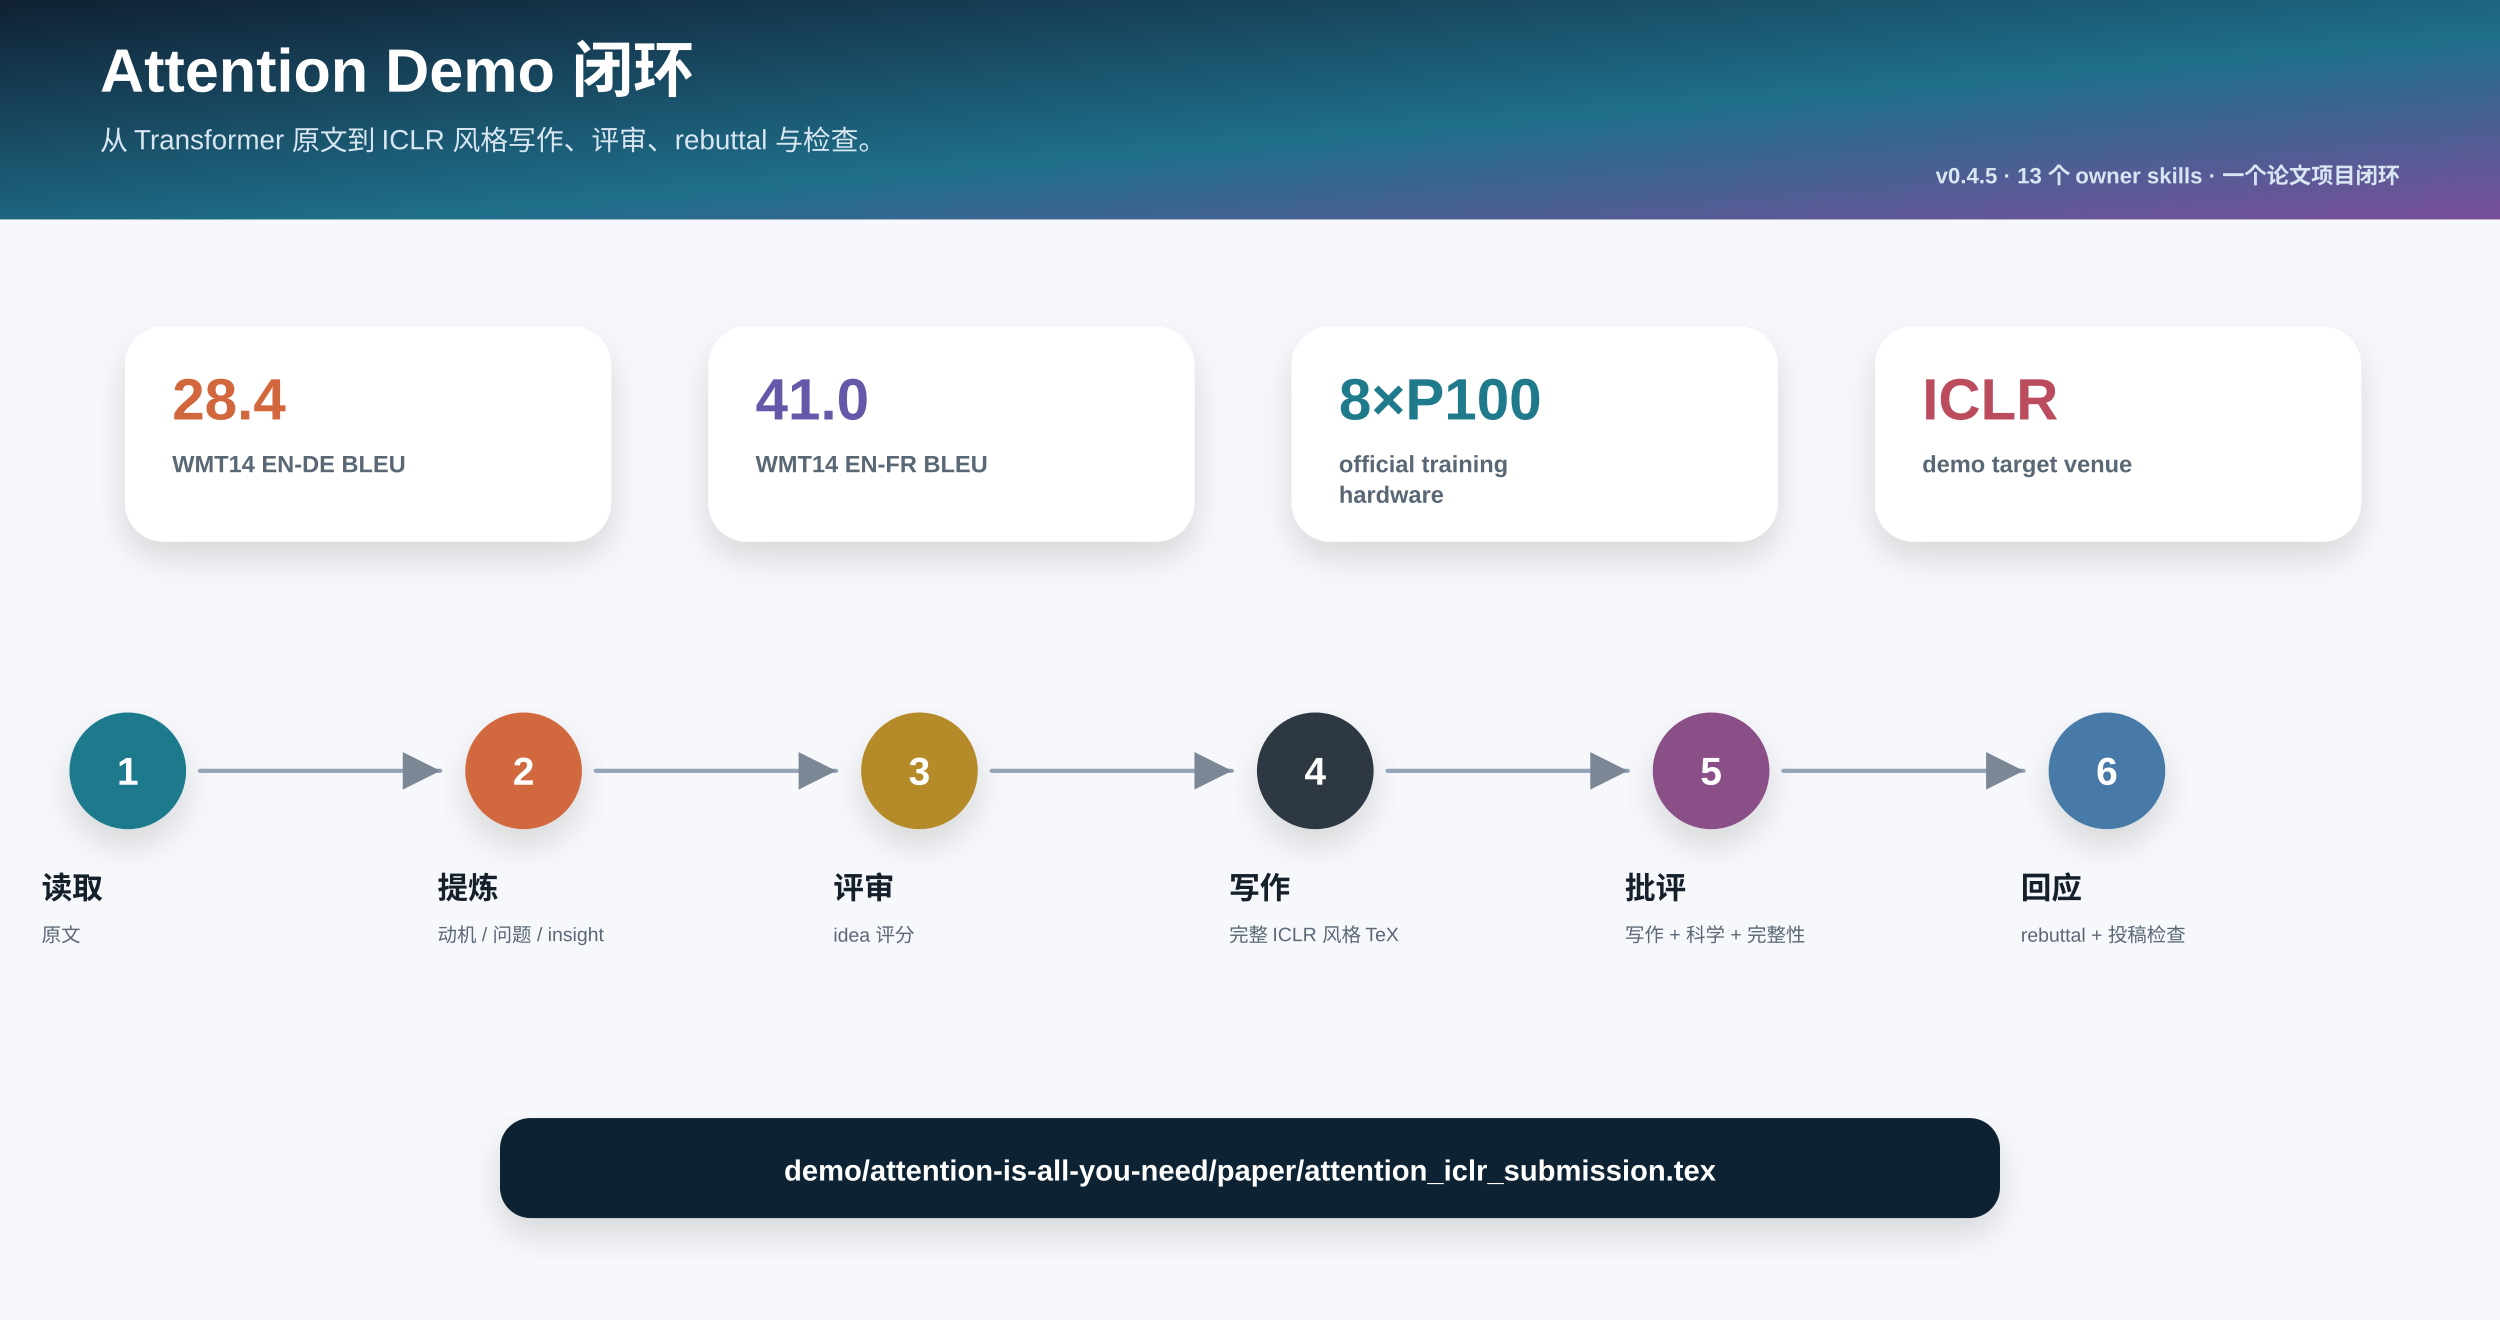
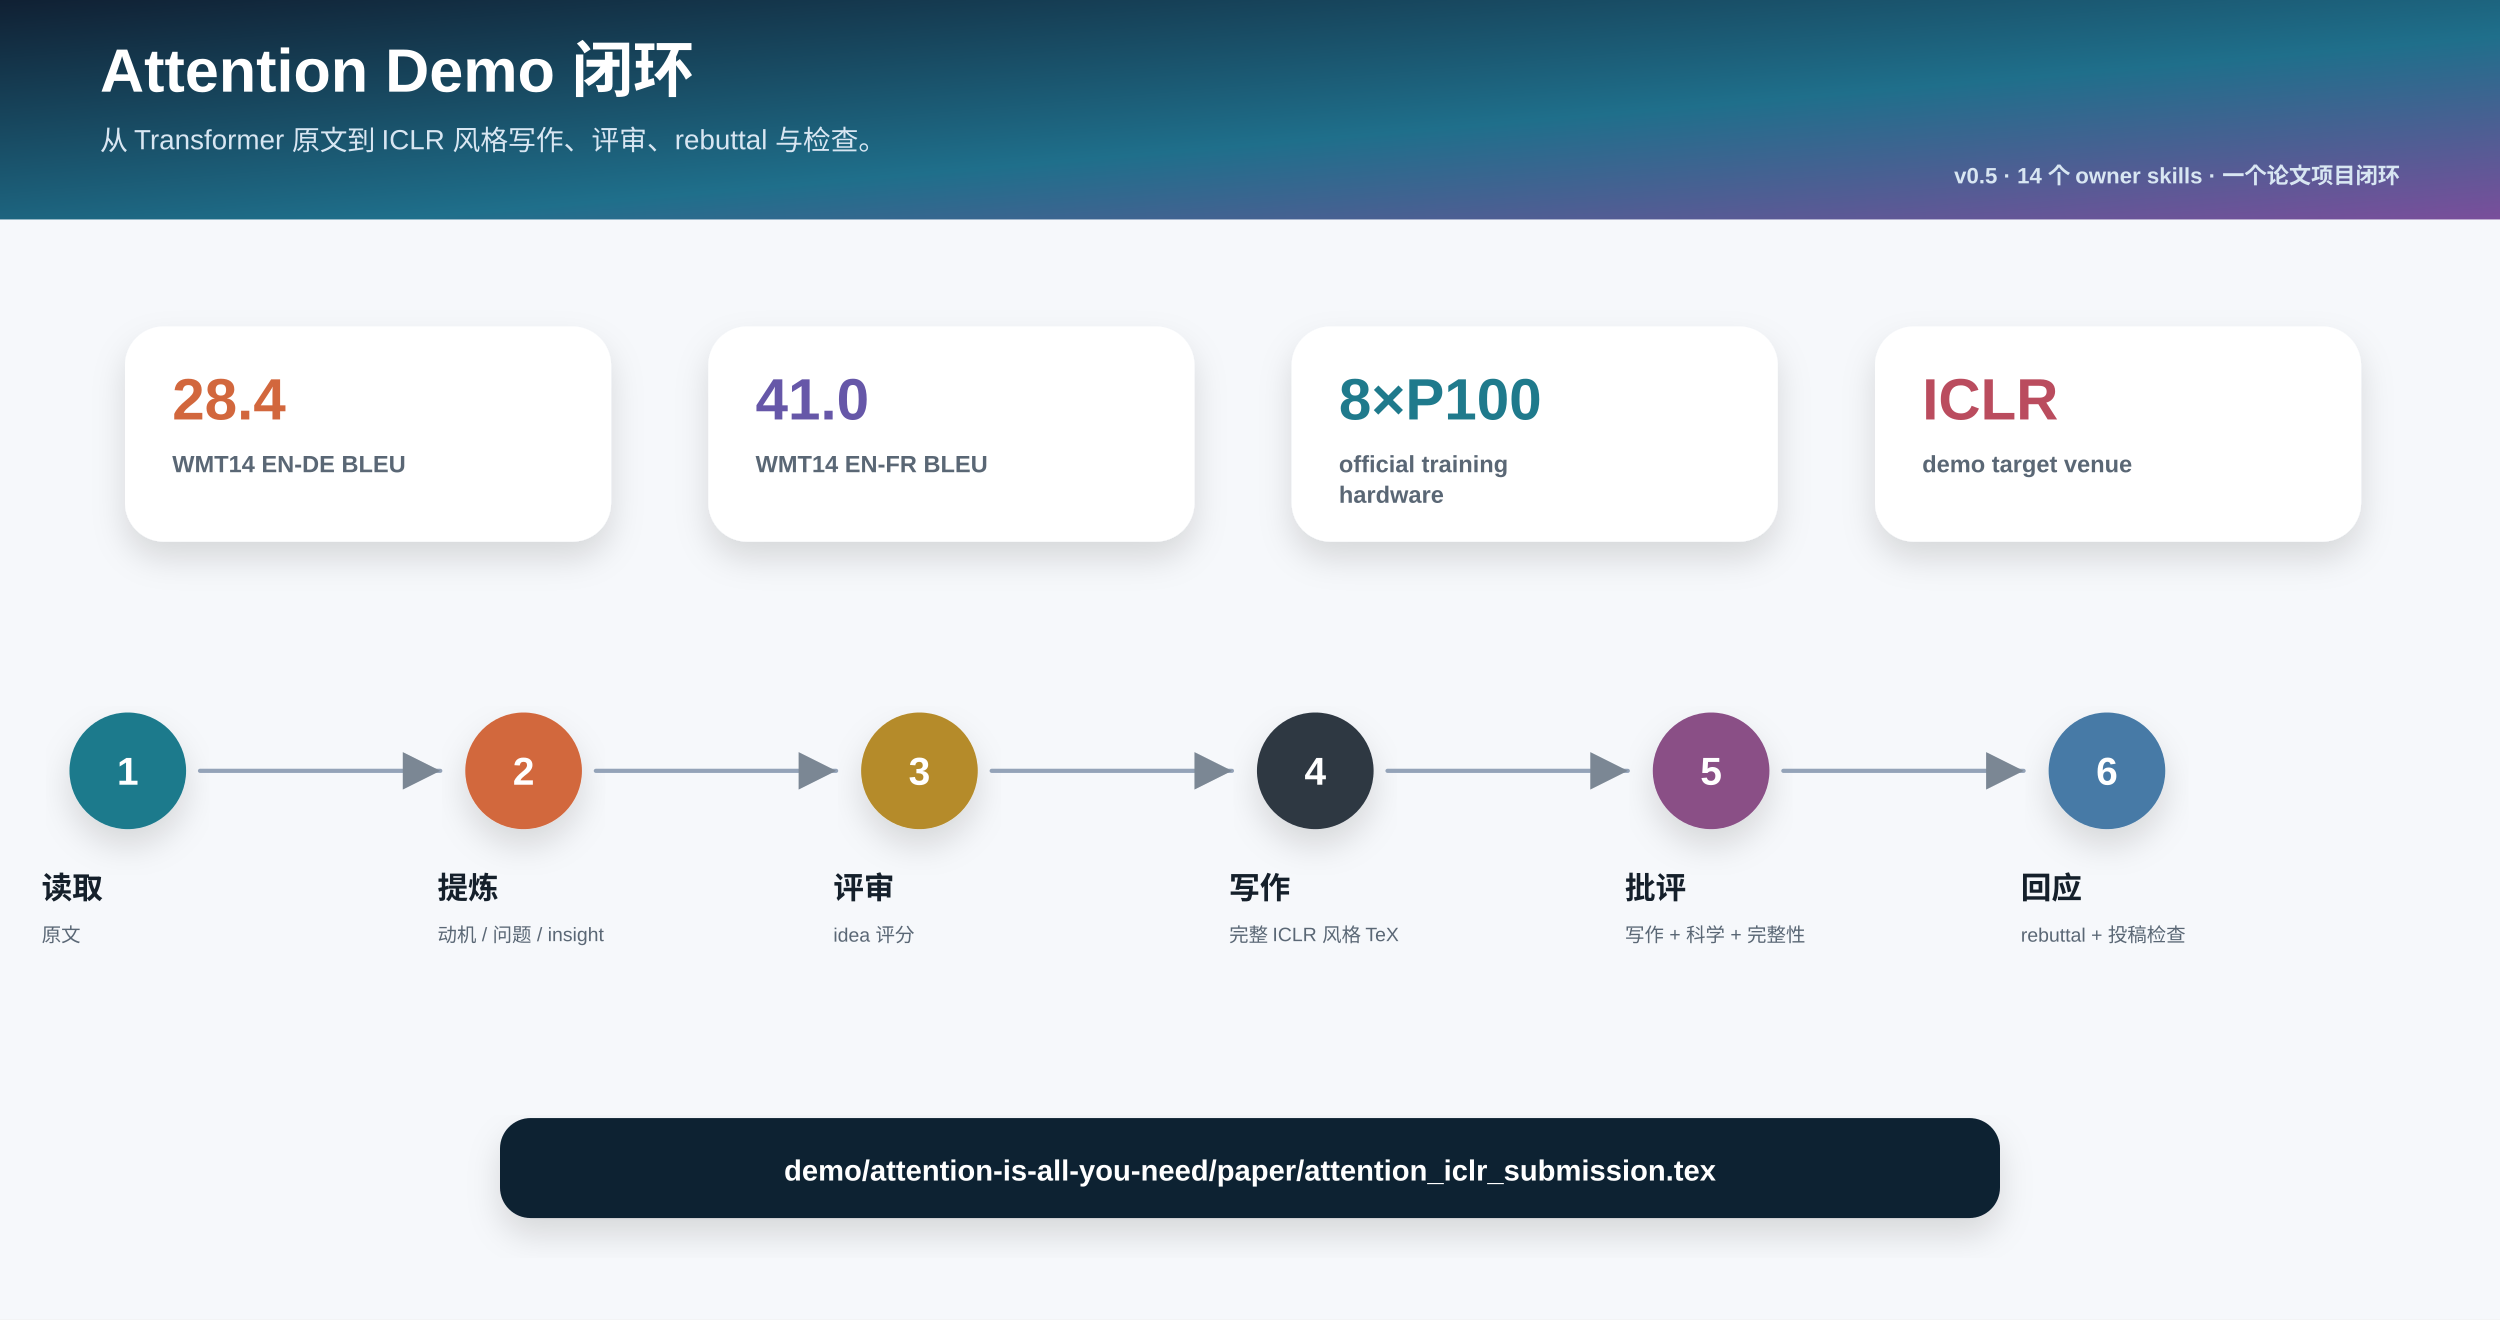
<svg xmlns="http://www.w3.org/2000/svg" width="1800" height="950" viewBox="0 0 1800 950">
  <defs>
    <linearGradient id="header" x1="0" y1="0" x2="1" y2="1">
      <stop offset="0" stop-color="#102033" />
      <stop offset="0.58" stop-color="#1F6F8B" />
      <stop offset="1" stop-color="#7A4E9B" />
    </linearGradient>
    <filter id="shadow" x="-20%" y="-20%" width="140%" height="160%">
      <feDropShadow dx="0" dy="12" stdDeviation="12" flood-color="#0B1826" flood-opacity="0.13" />
    </filter>
    <marker id="arrow" markerWidth="13" markerHeight="13" refX="11" refY="6.5" orient="auto">
      <path d="M2,2 L11,6.5 L2,11 Z" fill="#7B8794" />
    </marker>
  </defs>
  <style>text{font-family:Microsoft YaHei, Segoe UI, Arial, sans-serif;dominant-baseline:auto} .mono{font-family:Consolas,Menlo,monospace}</style>
  <rect x="0" y="0" width="1800" height="950" rx="0" fill="#F6F8FB" stroke="none" stroke-width="2" />
  <rect x="0" y="0" width="1800" height="158" rx="0" fill="url(#header)" stroke="none" stroke-width="2" />
  <text x="72" y="66" font-size="44" font-weight="850" fill="#FFFFFF" text-anchor="start">Attention Demo 闭环</text>
  <text x="72" y="108" font-size="20" font-weight="500" fill="#D8E6F2" text-anchor="start">从 Transformer 原文到 ICLR 风格写作、评审、rebuttal 与检查。</text>
-   <text x="1728" y="132" font-size="16" font-weight="650" fill="#D8E6F2" text-anchor="end">v0.4.5 · 13 个 owner skills · 一个论文项目闭环</text>
+   <text x="1728" y="132" font-size="16" font-weight="650" fill="#D8E6F2" text-anchor="end">v0.5 · 14 个 owner skills · 一个论文项目闭环</text>
  <rect x="90" y="235" width="350" height="155" rx="28" fill="#FFFFFF" stroke="none" stroke-width="2" filter="url(#shadow)" />
  <text x="124" y="302" font-size="42" font-weight="860" fill="#D2673D" text-anchor="start">28.4</text>
  <text x="124" y="340" font-size="17" font-weight="560" fill="#5A6775" text-anchor="start">WMT14 EN-DE BLEU</text>
  <rect x="510" y="235" width="350" height="155" rx="28" fill="#FFFFFF" stroke="none" stroke-width="2" filter="url(#shadow)" />
  <text x="544" y="302" font-size="42" font-weight="860" fill="#6657A8" text-anchor="start">41.0</text>
  <text x="544" y="340" font-size="17" font-weight="560" fill="#5A6775" text-anchor="start">WMT14 EN-FR BLEU</text>
  <rect x="930" y="235" width="350" height="155" rx="28" fill="#FFFFFF" stroke="none" stroke-width="2" filter="url(#shadow)" />
  <text x="964" y="302" font-size="42" font-weight="860" fill="#1F7A8C" text-anchor="start">8×P100</text>
  <text x="964" y="340" font-size="17" font-weight="560" fill="#5A6775" text-anchor="start">official training</text>
  <text x="964" y="362" font-size="17" font-weight="560" fill="#5A6775" text-anchor="start">hardware</text>
  <rect x="1350" y="235" width="350" height="155" rx="28" fill="#FFFFFF" stroke="none" stroke-width="2" filter="url(#shadow)" />
  <text x="1384" y="302" font-size="42" font-weight="860" fill="#BA4C5E" text-anchor="start">ICLR</text>
  <text x="1384" y="340" font-size="17" font-weight="560" fill="#5A6775" text-anchor="start">demo target venue</text>
  <circle cx="92" cy="555" r="42" fill="#1F7A8C" filter="url(#shadow)" />
  <text x="92" y="565" font-size="28" font-weight="850" fill="#FFFFFF" text-anchor="middle">1</text>
  <text x="30" y="647" font-size="22" font-weight="820" fill="#15202B" text-anchor="start">读取</text>
  <text x="30" y="678" font-size="14" font-weight="520" fill="#5A6775" text-anchor="start">原文</text>
  <line x1="144" y1="555" x2="317" y2="555" stroke="#94A3B8" stroke-width="3" stroke-linecap="round" marker-end="url(#arrow)" />
  <circle cx="377" cy="555" r="42" fill="#D2673D" filter="url(#shadow)" />
  <text x="377" y="565" font-size="28" font-weight="850" fill="#FFFFFF" text-anchor="middle">2</text>
  <text x="315" y="647" font-size="22" font-weight="820" fill="#15202B" text-anchor="start">提炼</text>
  <text x="315" y="678" font-size="14" font-weight="520" fill="#5A6775" text-anchor="start">动机 / 问题 / insight</text>
  <line x1="429" y1="555" x2="602" y2="555" stroke="#94A3B8" stroke-width="3" stroke-linecap="round" marker-end="url(#arrow)" />
  <circle cx="662" cy="555" r="42" fill="#B58B2A" filter="url(#shadow)" />
  <text x="662" y="565" font-size="28" font-weight="850" fill="#FFFFFF" text-anchor="middle">3</text>
  <text x="600" y="647" font-size="22" font-weight="820" fill="#15202B" text-anchor="start">评审</text>
  <text x="600" y="678" font-size="14" font-weight="520" fill="#5A6775" text-anchor="start">idea 评分</text>
  <line x1="714" y1="555" x2="887" y2="555" stroke="#94A3B8" stroke-width="3" stroke-linecap="round" marker-end="url(#arrow)" />
  <circle cx="947" cy="555" r="42" fill="#2D3742" filter="url(#shadow)" />
  <text x="947" y="565" font-size="28" font-weight="850" fill="#FFFFFF" text-anchor="middle">4</text>
  <text x="885" y="647" font-size="22" font-weight="820" fill="#15202B" text-anchor="start">写作</text>
  <text x="885" y="678" font-size="14" font-weight="520" fill="#5A6775" text-anchor="start">完整 ICLR 风格 TeX</text>
  <line x1="999" y1="555" x2="1172" y2="555" stroke="#94A3B8" stroke-width="3" stroke-linecap="round" marker-end="url(#arrow)" />
  <circle cx="1232" cy="555" r="42" fill="#8A4F86" filter="url(#shadow)" />
  <text x="1232" y="565" font-size="28" font-weight="850" fill="#FFFFFF" text-anchor="middle">5</text>
  <text x="1170" y="647" font-size="22" font-weight="820" fill="#15202B" text-anchor="start">批评</text>
  <text x="1170" y="678" font-size="14" font-weight="520" fill="#5A6775" text-anchor="start">写作 + 科学 + 完整性</text>
  <line x1="1284" y1="555" x2="1457" y2="555" stroke="#94A3B8" stroke-width="3" stroke-linecap="round" marker-end="url(#arrow)" />
  <circle cx="1517" cy="555" r="42" fill="#477AA6" filter="url(#shadow)" />
  <text x="1517" y="565" font-size="28" font-weight="850" fill="#FFFFFF" text-anchor="middle">6</text>
  <text x="1455" y="647" font-size="22" font-weight="820" fill="#15202B" text-anchor="start">回应</text>
  <text x="1455" y="678" font-size="14" font-weight="520" fill="#5A6775" text-anchor="start">rebuttal + 投稿检查</text>
  <rect x="360" y="805" width="1080" height="72" rx="22" fill="#102033" stroke="none" stroke-width="2" filter="url(#shadow)" />
  <text x="900" y="850" font-size="21" font-weight="780" fill="#FFFFFF" text-anchor="middle">demo/attention-is-all-you-need/paper/attention_iclr_submission.tex</text>
</svg>
